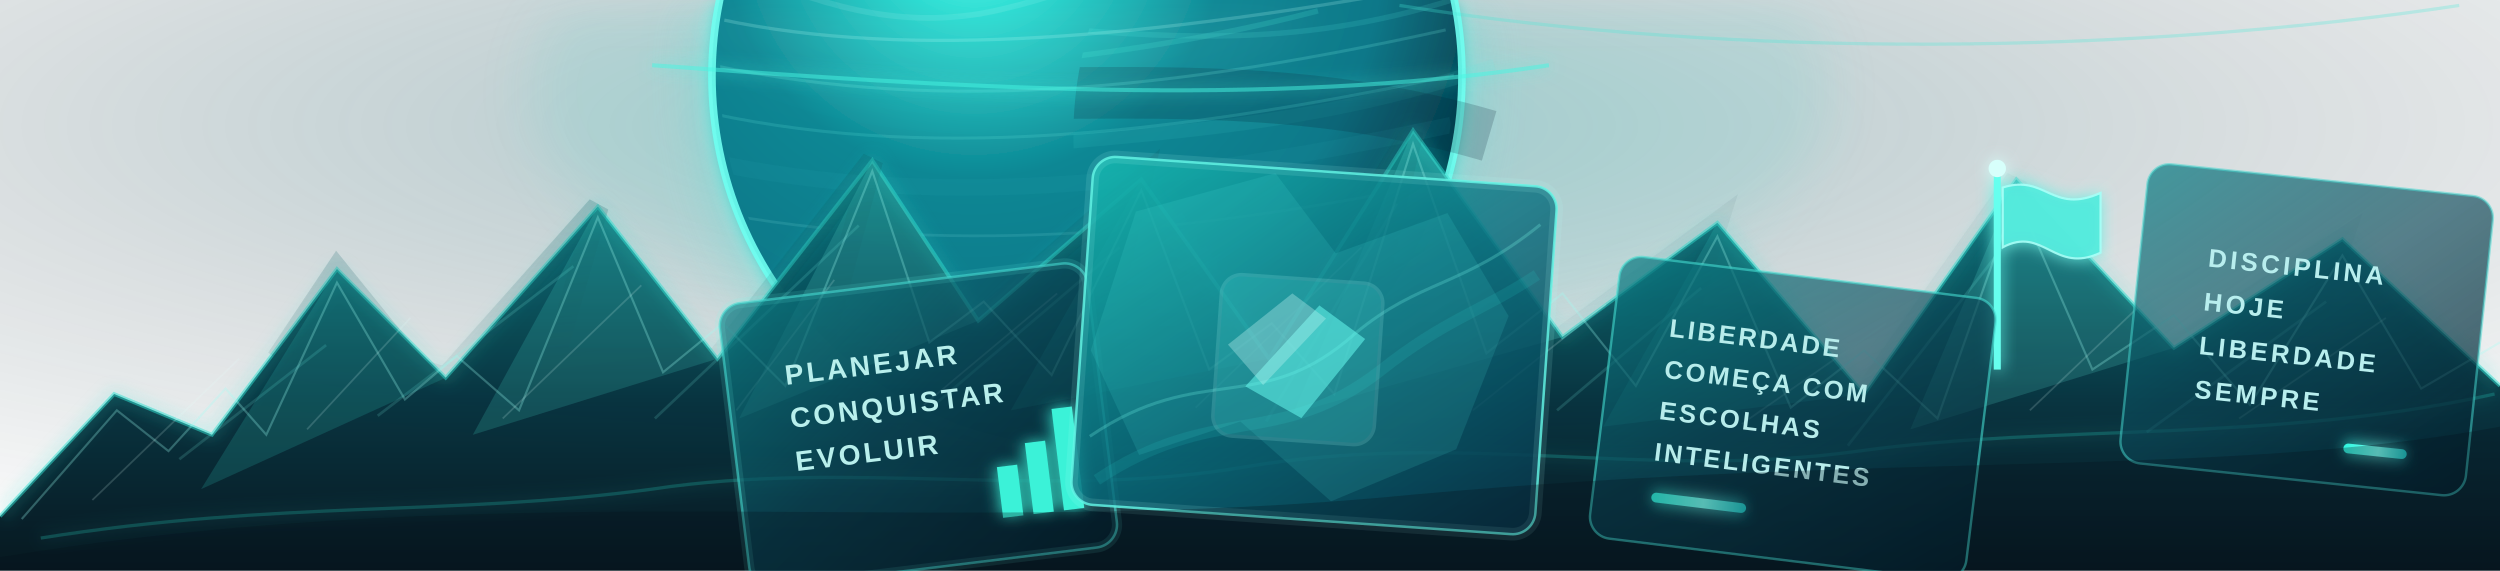
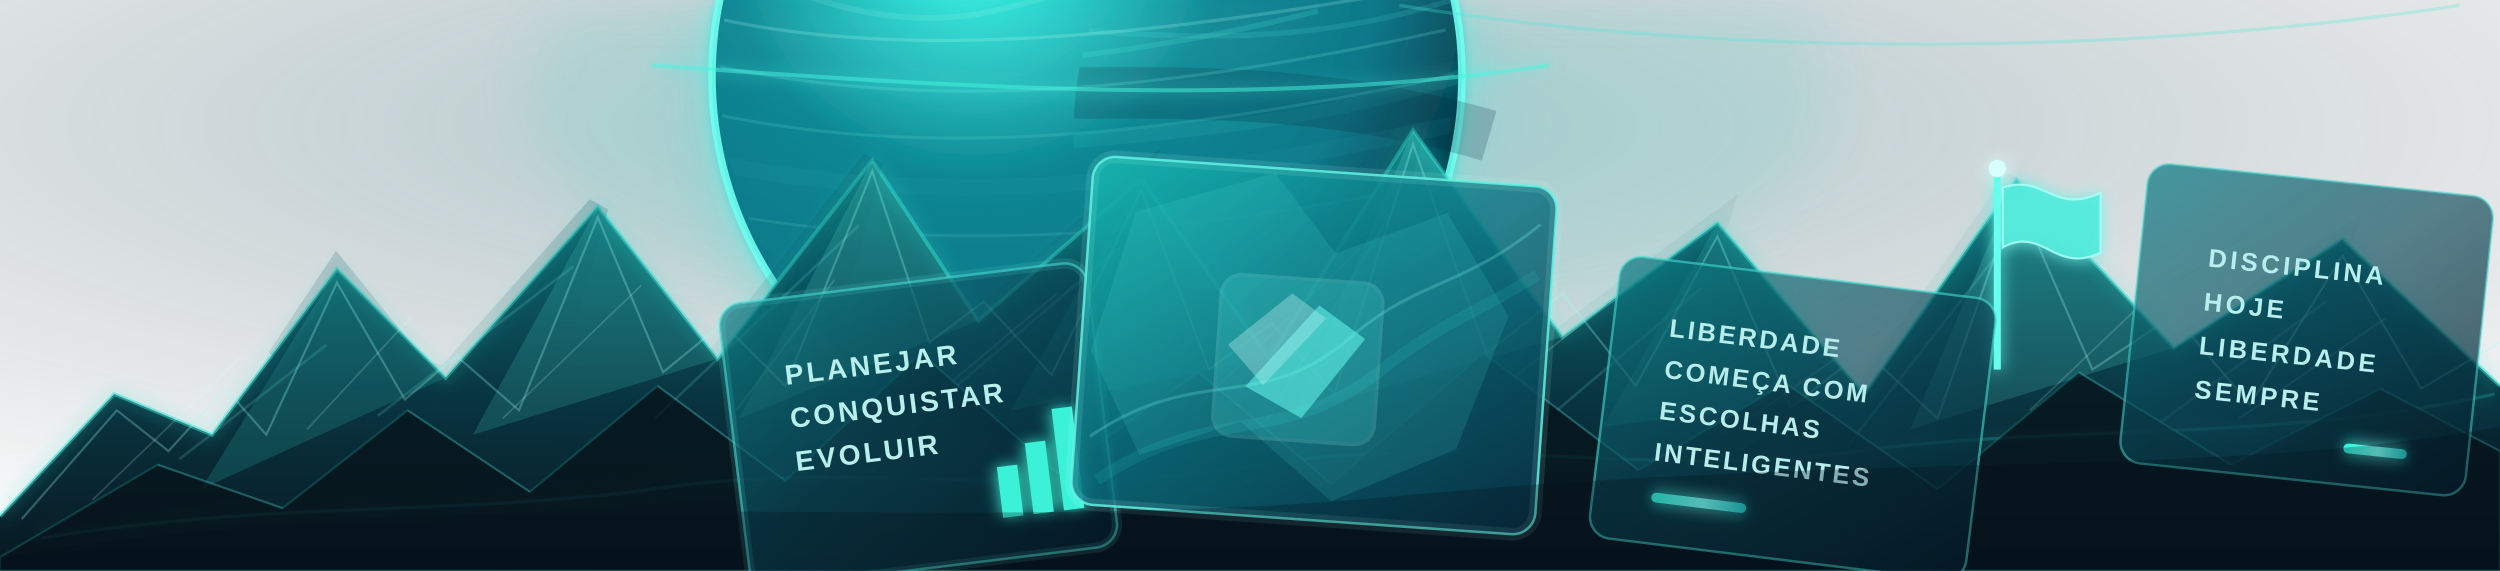
<svg xmlns="http://www.w3.org/2000/svg" width="920" height="210" viewBox="0 0 920 210" role="img" aria-label="Cenário futurista MEG">
  <defs>
    <radialGradient id="space" cx="45%" cy="22%" r="88%">
      <stop offset="0" stop-color="#0b6970" stop-opacity=".35" />
      <stop offset=".52" stop-color="#052a35" stop-opacity=".15" />
      <stop offset="1" stop-color="#03131c" stop-opacity="0" />
    </radialGradient>
    <radialGradient id="planet" cx="35%" cy="30%" r="70%">
      <stop offset="0" stop-color="#7ffff2" />
      <stop offset=".16" stop-color="#2edfd4" />
      <stop offset=".48" stop-color="#0d8794" />
      <stop offset=".78" stop-color="#087889" />
      <stop offset="1" stop-color="#064453" />
    </radialGradient>
    <linearGradient id="mount" x1="0" y1="0" x2="0" y2="1">
      <stop offset="0" stop-color="#138f91" />
      <stop offset=".26" stop-color="#08606a" />
      <stop offset=".62" stop-color="#04303c" />
      <stop offset="1" stop-color="#02131c" />
    </linearGradient>
    <linearGradient id="mountHi" x1="0" y1="0" x2="1" y2="1">
      <stop offset="0" stop-color="#38e9db" stop-opacity=".75" />
      <stop offset=".14" stop-color="#0d6a70" stop-opacity=".4" />
      <stop offset=".5" stop-color="#082d38" stop-opacity=".08" />
      <stop offset="1" stop-color="#061b26" stop-opacity="0" />
    </linearGradient>
    <linearGradient id="glass" x1="0" y1="0" x2="1" y2="1">
      <stop offset="0" stop-color="#0b7d84" stop-opacity=".72" />
      <stop offset=".45" stop-color="#0b4959" stop-opacity=".65" />
      <stop offset="1" stop-color="#041f2c" stop-opacity=".76" />
    </linearGradient>
    <linearGradient id="glassMain" x1="0" y1="0" x2="1" y2="1">
      <stop offset="0" stop-color="#16b7b0" stop-opacity=".9" />
      <stop offset=".5" stop-color="#0a6e7e" stop-opacity=".82" />
      <stop offset="1" stop-color="#073145" stop-opacity=".92" />
    </linearGradient>
    <linearGradient id="edge" x1="0" y1="0" x2="1" y2="0">
      <stop offset="0" stop-color="#2ff5df" />
      <stop offset=".55" stop-color="#77fff0" />
      <stop offset="1" stop-color="#21c6c3" />
    </linearGradient>
    <filter id="glow" x="-80%" y="-80%" width="260%" height="260%">
      <feGaussianBlur stdDeviation="3" result="b" />
      <feMerge>
        <feMergeNode in="b" />
        <feMergeNode in="SourceGraphic" />
      </feMerge>
    </filter>
    <filter id="soft" x="-40%" y="-40%" width="180%" height="180%">
      <feGaussianBlur stdDeviation="9" />
    </filter>
    <clipPath id="planetClip">
      <circle cx="400" cy="28" r="135" />
    </clipPath>
  </defs>
  <rect width="920" height="210" fill="url(#space)" />
  <ellipse cx="434" cy="34" rx="240" ry="100" fill="#18cabe" opacity=".10" filter="url(#soft)" />
  <circle cx="400" cy="28" r="146" fill="#31e9db" opacity=".22" filter="url(#soft)" />
  <circle cx="400" cy="28" r="138" fill="url(#planet)" opacity="1" stroke="#6ffff1" stroke-width="2.8" stroke-opacity=".90" filter="url(#glow)" />
  <g clip-path="url(#planetClip)" opacity=".68" transform="translate(130 22)">
    <path d="M120 35 C185 -5 248 10 355 -18" fill="none" stroke="#4cf2df" stroke-width="2" opacity=".25" />
    <path d="M120 62 C210 18 305 42 420 2" fill="none" stroke="#58eedf" stroke-width="5" opacity=".12" />
    <path d="M120 -8 C207 32 302 -6 418 28" fill="none" stroke="#031e2e" stroke-width="19" opacity=".28" />
    <path d="M120 6 C214 -42 295 18 416 -26" fill="none" stroke="#60fff0" stroke-width="2" opacity=".18" />
  </g>
  <g clip-path="url(#planetClip)" opacity=".46">
    <path d="M252 4 C320 22 405 16 510 -2" fill="none" stroke="#b9fff8" stroke-width="1.2" opacity=".45" />
    <path d="M245 20 C332 42 419 36 532 11" fill="none" stroke="#84fff2" stroke-width="1.1" opacity=".38" />
    <path d="M246 38 C330 60 421 52 538 27" fill="none" stroke="#6ef4e7" stroke-width="1.1" opacity=".34" />
    <path d="M250 57 C342 79 430 68 534 46" fill="none" stroke="#33b9bc" stroke-width="6" opacity=".17" />
    <path d="M252 76 C338 94 424 88 521 69" fill="none" stroke="#9ffff6" stroke-width="1" opacity=".25" />
    <path d="M265 -14 C303 3 330 10 361 5 C388 0 411 -11 439 -18" fill="none" stroke="#d4fffb" stroke-width="2.1" opacity=".24" />
  </g>
  <ellipse cx="370" cy="-3" rx="116" ry="42" fill="#d7fffb" opacity=".055" filter="url(#soft)" />
  <path transform="translate(130 20)" d="M110 4 C220 12 335 20 440 4" fill="none" stroke="#47f5e1" stroke-width="1.5" opacity=".55" filter="url(#glow)" />
  <path d="M515 2 C640 22 786 20 905 2" fill="none" stroke="#44e9d6" stroke-width="1.2" opacity=".28" />
  <g opacity=".98">
    <path d="M0 190 L42 145 L78 160 L124 99 L164 139 L220 76 L264 132 L321 59 L360 118 L420 66 L467 132 L520 48 L575 124 L632 82 L686 145 L742 66 L800 128 L862 88 L920 142 L920 210 L0 210 Z" fill="url(#mount)" />
    <path d="M0 190 L42 145 L78 160 L124 99 L164 139 L220 76 L264 132 L321 59 L360 118 L420 66 L467 132 L520 48 L575 124 L632 82 L686 145 L742 66 L800 128 L862 88 L920 142" fill="none" stroke="#2fddcf" stroke-width="1.4" opacity=".56" filter="url(#glow)" />
    <path d="M102 132 L124 99 L154 136 L164 139 L220 76 L204 132 L264 132 L321 59 L301 134 L360 118 L420 66 L402 138 L467 132 L520 48 L500 134 L575 124 L632 82 L612 145 L686 145 L742 66 L723 145 L800 128 L862 88 L842 147" fill="none" stroke="url(#mountHi)" stroke-width="8" opacity=".65" />
    <path d="M66 169 L120 127 M139 153 L211 98 M241 154 L316 83 M345 148 L412 91 M466 155 L514 75 M573 151 L626 106 M680 164 L737 91 M790 159 L856 111" stroke="#7ffff0" stroke-width="1" opacity=".15" />
    <path d="M74 180 L124 99 L164 139 Z" fill="#2bc8bd" opacity=".18" />
    <path d="M174 160 L220 76 L264 132 Z" fill="#49e7d8" opacity=".17" />
    <path d="M272 154 L321 59 L360 118 Z" fill="#6af7e7" opacity=".16" />
    <path d="M372 151 L420 66 L467 132 Z" fill="#36d7cb" opacity=".16" />
    <path d="M476 152 L520 48 L575 124 Z" fill="#5ef4e3" opacity=".19" />
    <path d="M590 157 L632 82 L686 145 Z" fill="#34d8cd" opacity=".16" />
    <path d="M703 158 L742 66 L800 128 Z" fill="#61f4e4" opacity=".17" />
    <path d="M8 191 L43 151 L62 166 L83 143 L98 160 L124 104 L149 147 L168 131 L191 151 L220 80 L244 137 L266 119 L289 142 L321 63 L342 126 L362 111 L387 138 L420 70 L445 136 L468 119 L491 145 L520 53 L547 130 L575 108 L602 142 L632 87 L659 150 L686 129 L713 154 L742 72 L770 136 L800 116 L828 149 L862 94 L891 143 L920 126" fill="none" stroke="#9dfff4" stroke-width=".8" opacity=".28" />
    <path d="M34 184 L88 132 M113 158 L151 117 M185 154 L236 105 M271 151 L307 103 M340 149 L389 108 M440 150 L501 91 M542 151 L591 112 M641 156 L694 119 M747 151 L789 111 M824 154 L878 117" fill="none" stroke="#e4fffc" stroke-width=".65" opacity=".17" />
    <path d="M15 198 C103 184 166 190 240 180 C312 169 387 184 457 172 C539 158 605 177 684 166 C756 156 837 163 918 145" fill="none" stroke="#2cf5df" stroke-width="1.2" opacity=".22" filter="url(#glow)" />
+     <path d="M0 205 L58 171 L104 187 L150 151 L195 181 L242 142 L289 177 L339 130 L389 174 L441 137 L490 178 L546 130 L603 173 L657 141 L713 180 L765 137 L821 171 L876 143 L920 166 L920 210 L0 210 Z" fill="#010c14" opacity=".74" stroke="#18a9a3" stroke-width=".8" stroke-opacity=".34" />
+     <path d="M58 171 L104 187 M150 151 L195 181 M242 142 L289 177 M339 130 L389 174 M441 137 L490 178 M546 130 L603 173 M657 141 L713 180 M765 137 L821 171 M876 143 L920 166" fill="none" stroke="#7efff0" stroke-width=".7" opacity=".16" />
  </g>
  <g transform="translate(735 62)" filter="url(#glow)">
    <line x1="0" y1="0" x2="0" y2="74" stroke="#66ffee" stroke-width="2.6" />
    <path d="M2 7 C18 2 20 17 38 9 L38 31 C21 39 17 21 2 29 Z" fill="#55eadd" opacity=".92" stroke="#a5fff7" stroke-width=".8" />
    <circle cx="0" cy="0" r="3.2" fill="#d7fffb" />
  </g>
  <g transform="translate(270 103) scale(.94) rotate(-7 80 58)">
    <rect x="0" y="0" width="145" height="112" rx="9" fill="url(#glass)" stroke="#41d8cf" stroke-opacity=".58" />
    <rect x="0" y="0" width="145" height="112" rx="9" fill="none" stroke="#6effeb" stroke-opacity=".12" stroke-width="4" />
    <text x="23" y="34" fill="#b8efec" font-size="11" font-family="Arial,Helvetica,sans-serif" font-weight="700" letter-spacing="1.2">PLANEJAR</text>
    <text x="23" y="51" fill="#b8efec" font-size="11" font-family="Arial,Helvetica,sans-serif" font-weight="700" letter-spacing="1.2">CONQUISTAR</text>
    <text x="23" y="68" fill="#b8efec" font-size="11" font-family="Arial,Helvetica,sans-serif" font-weight="700" letter-spacing="1.2">EVOLUIR</text>
    <g transform="translate(101 76)" fill="#3af2d8" filter="url(#glow)">
      <rect width="8" height="20" />
      <rect x="12" y="-8" width="8" height="28" />
      <rect x="24" y="-20" width="8" height="40" />
    </g>
  </g>
  <g transform="translate(398 63) scale(.93) rotate(4 92 69)">
    <rect x="0" y="0" width="184" height="138" rx="9" fill="url(#glassMain)" stroke="#58f4e3" stroke-opacity=".82" />
    <path d="M6 111 C48 78 73 99 108 63 C132 40 149 42 178 15" fill="none" stroke="#7effef" stroke-width="1.2" opacity=".24" />
    <path d="M10 128 C54 94 81 111 119 77 C143 55 157 51 178 35" fill="none" stroke="#26d8cf" stroke-width="4.5" opacity=".13" />
    <rect x="0" y="0" width="184" height="138" rx="9" fill="none" stroke="#b3fff8" stroke-opacity=".12" stroke-width="5" />
    <path d="M18 21 L72 2 L98 32 L141 13 L168 52 L151 106 L103 130 L65 101 L26 117 L4 77 Z" fill="#4de5df" opacity=".13" />
    <g transform="translate(54 43)" opacity=".92">
      <rect x="0" y="0" width="64" height="64" rx="8" fill="#59f3ea" opacity=".18" stroke="#a7fff7" stroke-width="1.4" />
      <path d="M12 44 L39 10 L58 22 L35 55 Z" fill="#67fff2" opacity=".58" />
      <path d="M4 28 L28 6 L42 15 L19 43 Z" fill="#d1fffb" opacity=".34" />
    </g>
  </g>
  <g transform="translate(590 102) scale(.90) rotate(7 80 58)">
    <rect x="0" y="0" width="155" height="116" rx="9" fill="url(#glass)" stroke="#46ded3" stroke-opacity=".58" />
    <text x="23" y="31" fill="#b7eceb" font-size="10.5" font-family="Arial,Helvetica,sans-serif" font-weight="700" letter-spacing="1.1">LIBERDADE</text>
    <text x="23" y="48" fill="#b7eceb" font-size="10.5" font-family="Arial,Helvetica,sans-serif" font-weight="700" letter-spacing="1.1">COMEÇA COM</text>
    <text x="23" y="65" fill="#b7eceb" font-size="10.5" font-family="Arial,Helvetica,sans-serif" font-weight="700" letter-spacing="1.1">ESCOLHAS</text>
    <text x="23" y="82" fill="#b7eceb" font-size="10.5" font-family="Arial,Helvetica,sans-serif" font-weight="700" letter-spacing="1.1">INTELIGENTES</text>
    <rect x="24" y="95" width="39" height="4" rx="2" fill="url(#edge)" filter="url(#glow)" />
  </g>
  <g transform="translate(785 66) scale(.90) rotate(6 71 61)">
    <rect x="0" y="0" width="142" height="123" rx="9" fill="url(#glass)" stroke="#45d7cf" stroke-opacity=".52" />
    <text x="28" y="40" fill="#b8eeee" font-size="10.5" font-family="Arial,Helvetica,sans-serif" font-weight="700" letter-spacing="1.4">DISCIPLINA</text>
    <text x="28" y="58" fill="#b8eeee" font-size="10.5" font-family="Arial,Helvetica,sans-serif" font-weight="700" letter-spacing="1.4">HOJE</text>
    <text x="28" y="76" fill="#b8eeee" font-size="10.5" font-family="Arial,Helvetica,sans-serif" font-weight="700" letter-spacing="1.4">LIBERDADE</text>
    <text x="28" y="94" fill="#b8eeee" font-size="10.5" font-family="Arial,Helvetica,sans-serif" font-weight="700" letter-spacing="1.4">SEMPRE</text>
    <rect x="91" y="106" width="26" height="4" rx="2" fill="url(#edge)" filter="url(#glow)" />
  </g>
  <path d="M0 205 C190 174 348 199 520 182 C697 166 818 176 920 157 L920 210 L0 210 Z" fill="#021018" opacity=".28" />
</svg>
